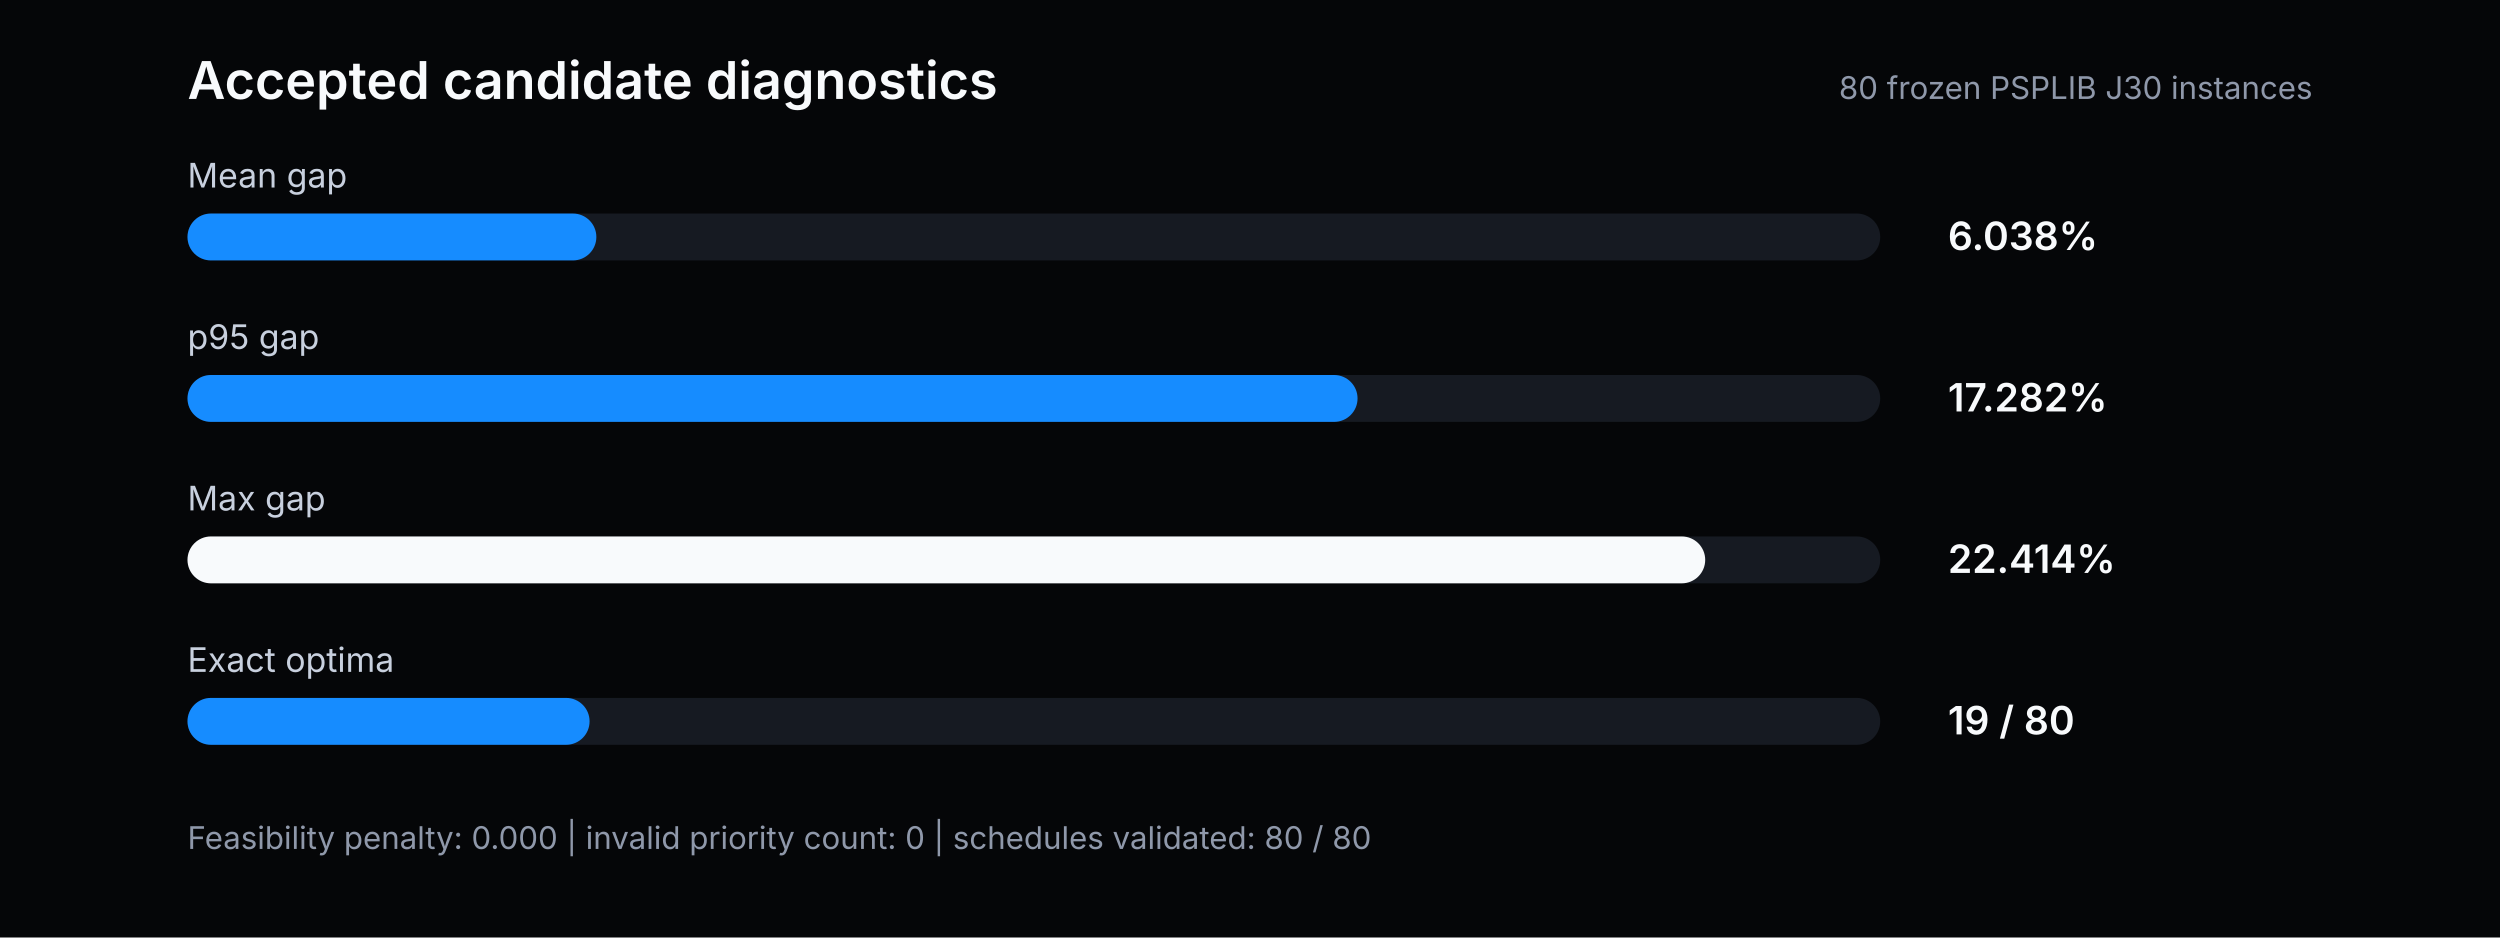
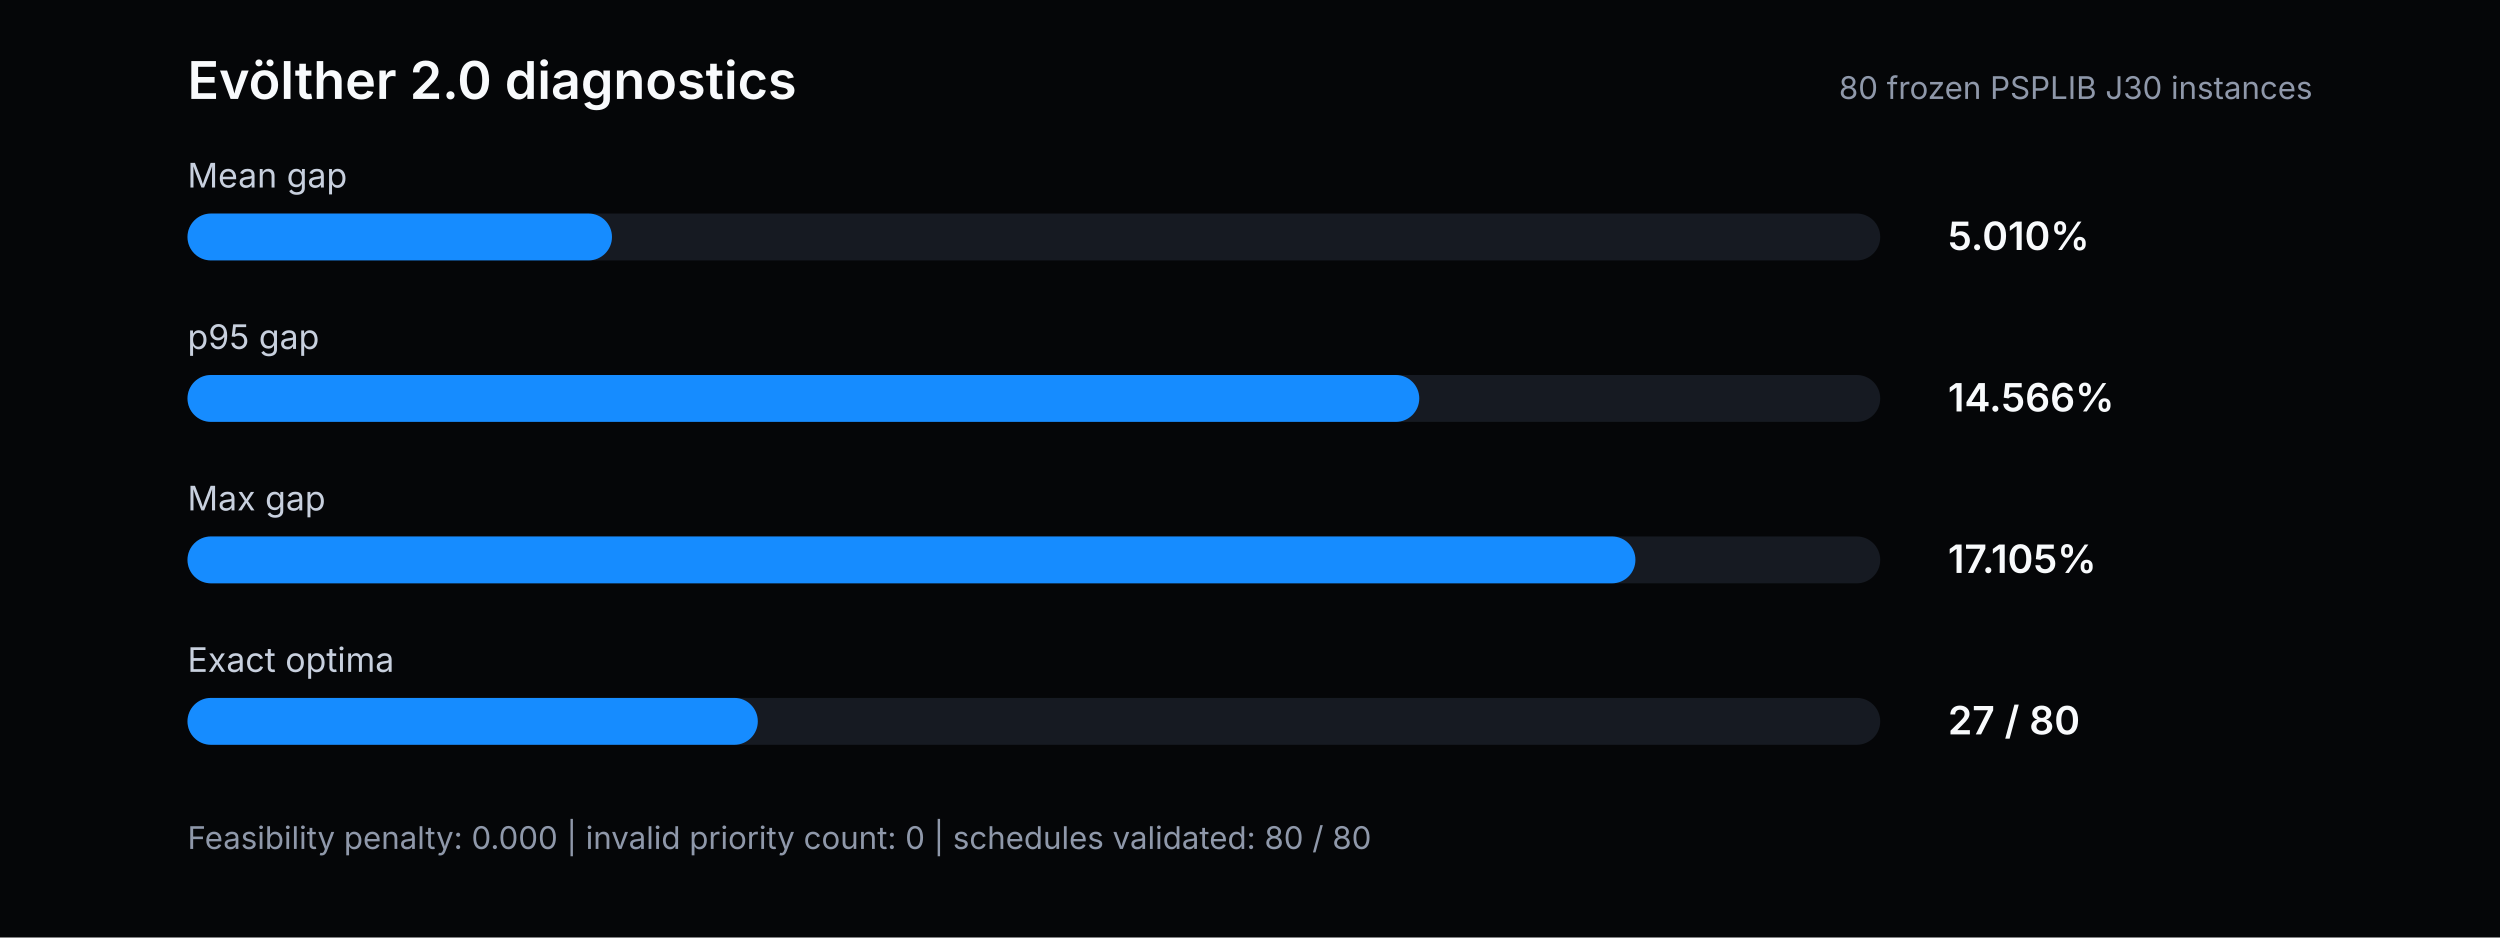
- <svg xmlns="http://www.w3.org/2000/svg" viewBox="0 0 960 360" role="img" aria-label="Accepted RCPSP gap diagnostics">
-   <style>.bg{fill:#050608}.title{font:600 20px Inter,Arial,sans-serif;fill:#f8fafc}.label{font:13px Inter,Arial,sans-serif;fill:#c8d0de}.value{font:600 15px Inter,Arial,sans-serif;fill:#f8fafc}.small{font:12px Inter,Arial,sans-serif;fill:#8f98aa}</style>
+ <svg xmlns="http://www.w3.org/2000/svg" viewBox="0 0 960 360" role="img" aria-label="Evölther 2.0 RCPSP gap diagnostics">
+   <style>.bg{fill:#050608}.title{font:600 20px Inter,Arial,sans-serif;fill:#f8fafc}.label{font:13px Inter,Arial,sans-serif;fill:#c8d0de}.value{font:600 15px Inter,Arial,sans-serif;fill:#f8fafc}.small{font:12px Inter,Arial,sans-serif;fill:#8f98aa}.track{fill:#161a22}.bar{fill:#168cff}</style>
  <rect class="bg" width="960" height="360" />
-   <text x="72" y="38" class="title">Accepted candidate diagnostics</text>
+   <text x="72" y="38" class="title">Evölther 2.0 diagnostics</text>
  <text x="888" y="38" text-anchor="end" class="small">80 frozen PSPLIB J30 instances</text>
  <g>
    <text x="72" y="72" class="label">Mean gap</text>
-     <rect x="72" y="82" width="650" height="18" rx="9" fill="#161a22" />
-     <rect x="72" y="82" width="157.0" height="18" rx="9" fill="#168cff" />
-     <text x="748" y="96" class="value">6.038%</text>
+     <rect class="track" x="72" y="82" width="650" height="18" rx="9" />
+     <rect class="bar" x="72" y="82" width="163" height="18" rx="9" />
+     <text x="748" y="96" class="value">5.010%</text>
  </g>
  <g>
    <text x="72" y="134" class="label">p95 gap</text>
-     <rect x="72" y="144" width="650" height="18" rx="9" fill="#161a22" />
-     <rect x="72" y="144" width="449.3" height="18" rx="9" fill="#168cff" />
-     <text x="748" y="158" class="value">17.282%</text>
+     <rect class="track" x="72" y="144" width="650" height="18" rx="9" />
+     <rect class="bar" x="72" y="144" width="473" height="18" rx="9" />
+     <text x="748" y="158" class="value">14.566%</text>
  </g>
  <g>
    <text x="72" y="196" class="label">Max gap</text>
-     <rect x="72" y="206" width="650" height="18" rx="9" fill="#161a22" />
-     <rect x="72" y="206" width="582.8" height="18" rx="9" fill="#f8fafc" />
-     <text x="748" y="220" class="value">22.414%</text>
+     <rect class="track" x="72" y="206" width="650" height="18" rx="9" />
+     <rect class="bar" x="72" y="206" width="556" height="18" rx="9" />
+     <text x="748" y="220" class="value">17.105%</text>
  </g>
  <g>
    <text x="72" y="258" class="label">Exact optima</text>
-     <rect x="72" y="268" width="650" height="18" rx="9" fill="#161a22" />
-     <rect x="72" y="268" width="154.4" height="18" rx="9" fill="#168cff" />
-     <text x="748" y="282" class="value">19 / 80</text>
+     <rect class="track" x="72" y="268" width="650" height="18" rx="9" />
+     <rect class="bar" x="72" y="268" width="219" height="18" rx="9" />
+     <text x="748" y="282" class="value">27 / 80</text>
  </g>
  <text x="72" y="326" class="small">Feasibility penalty: 0.000 | invalid priority count: 0 | schedules validated: 80 / 80</text>
</svg>
